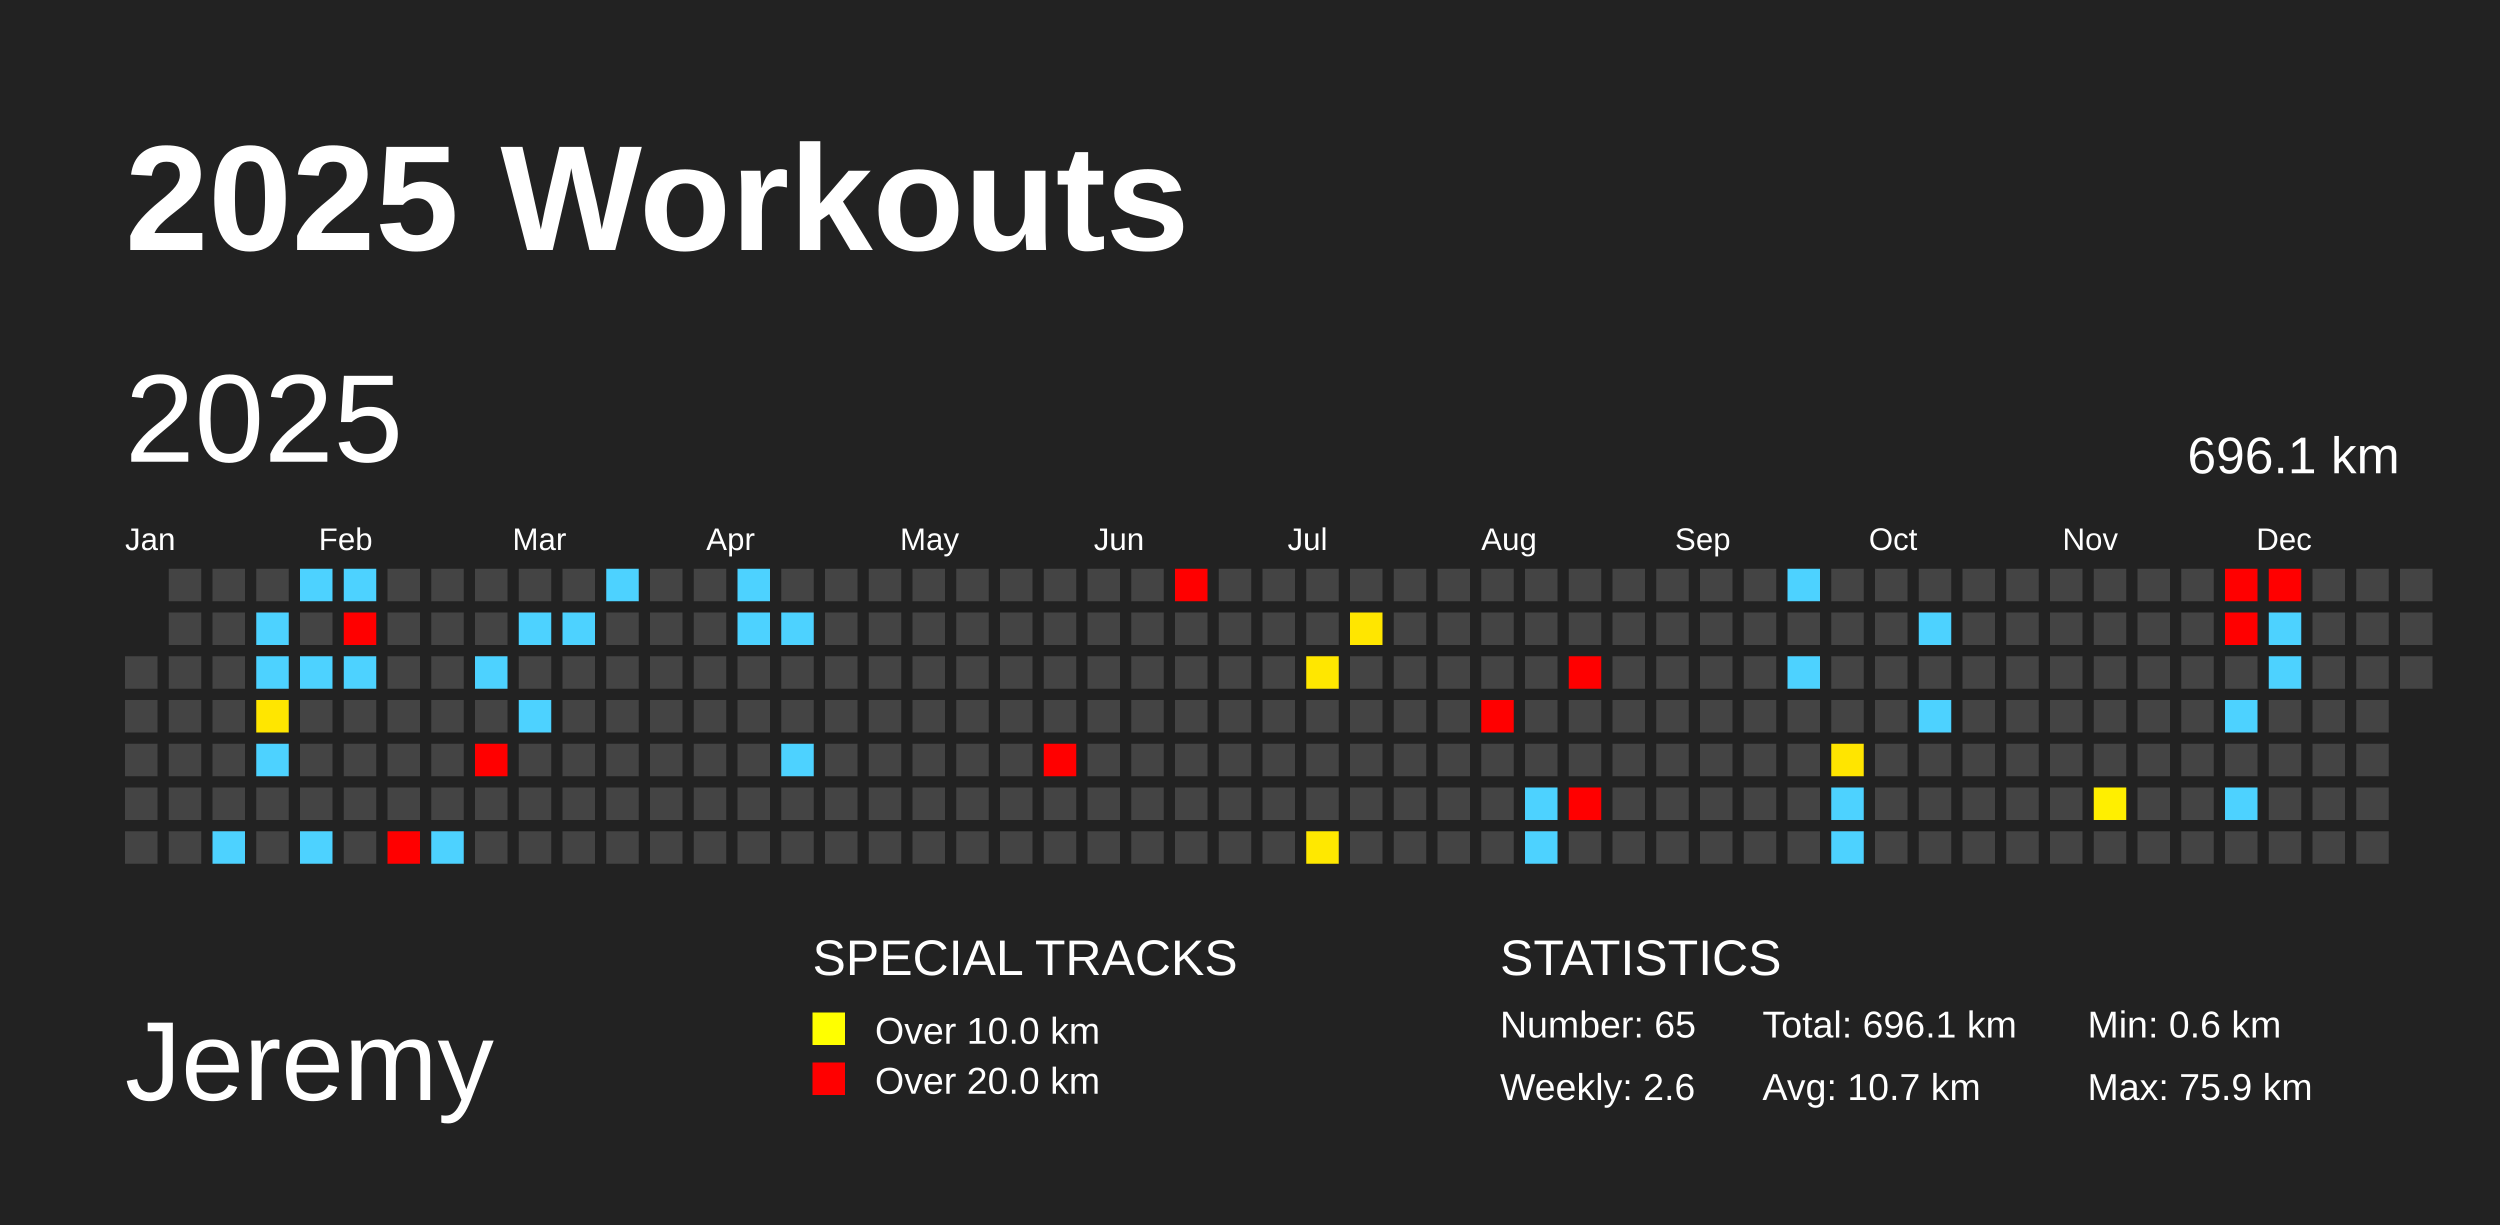
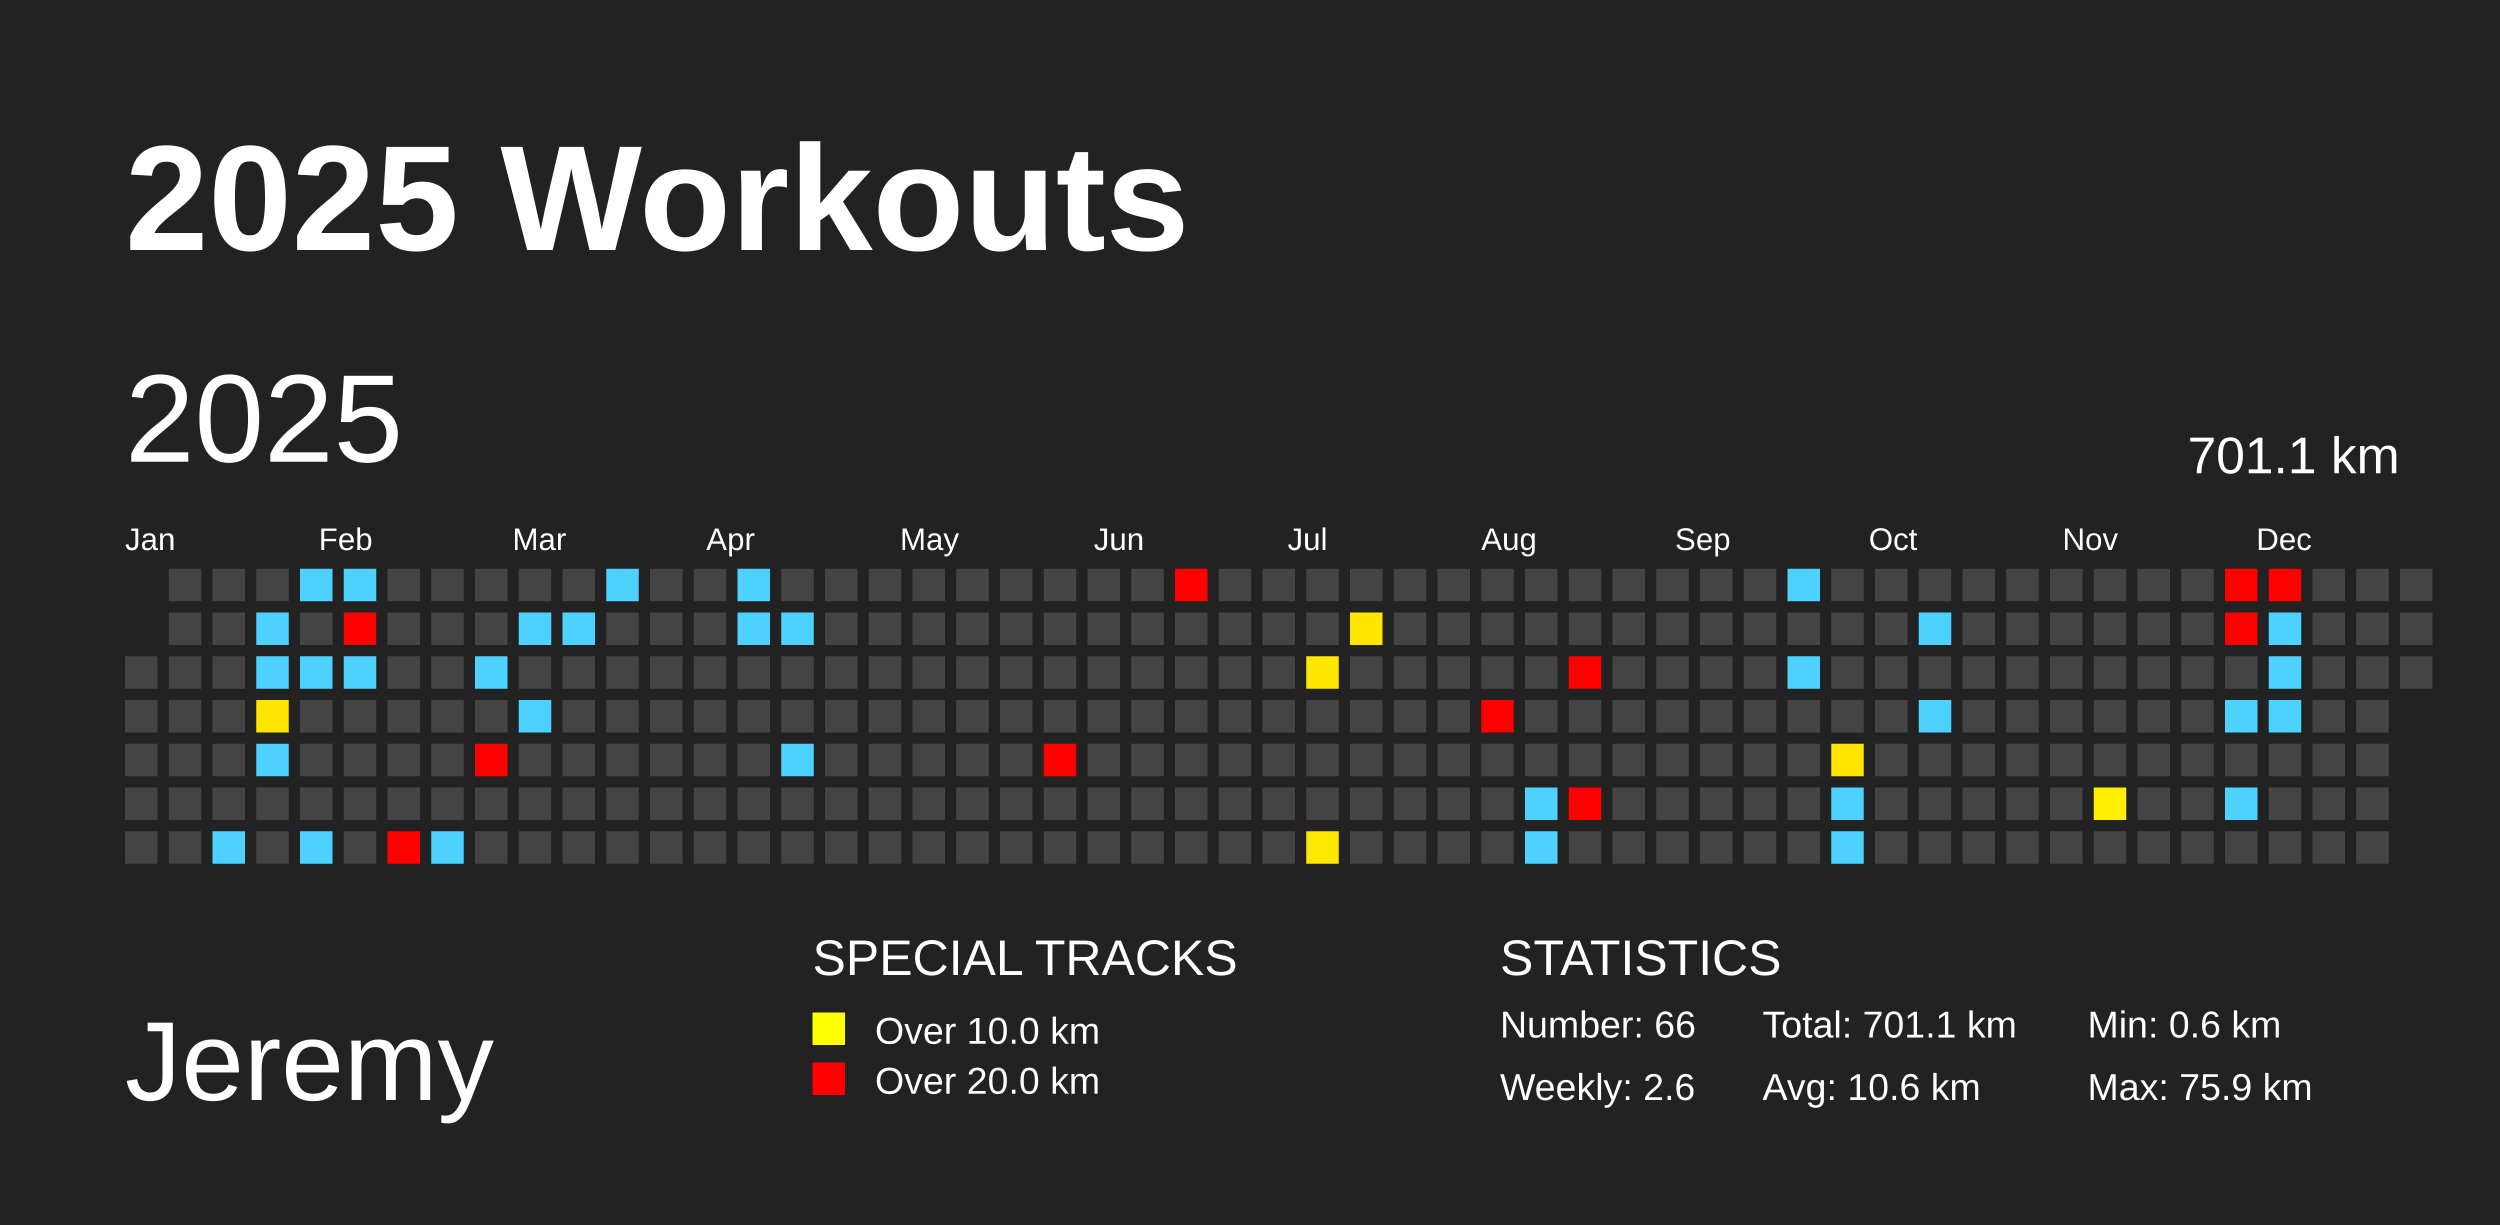
<svg xmlns="http://www.w3.org/2000/svg" baseProfile="full" height="98mm" version="1.1" viewBox="0,0,200,98" width="200mm">
  <defs />
  <rect fill="#222222" height="98" width="200" x="0" y="0" />
  <text fill="#FFFFFF" style="font-size:12px; font-family:Arial; font-weight:bold;" x="10" y="20">2025 Workouts</text>
  <text fill="#FFFFFF" style="font-size:9px; font-family:Arial" x="10" y="88">Jeremy</text>
  <text fill="#FFFFFF" style="font-size:4px; font-family:Arial" x="65" y="78">SPECIAL TRACKS</text>
  <rect fill="yellow" height="2.6" width="2.6" x="65" y="81" />
  <text fill="#FFFFFF" style="font-size:3px; font-family:Arial" x="70" y="83.5">Over 10.0 km</text>
  <rect fill="red" height="2.6" width="2.6" x="65" y="85" />
  <text fill="#FFFFFF" style="font-size:3px; font-family:Arial" x="70" y="87.5">Over 20.0 km</text>
  <text fill="#FFFFFF" style="font-size:4px; font-family:Arial" x="120" y="78">STATISTICS</text>
-   <text fill="#FFFFFF" style="font-size:3px; font-family:Arial" x="120" y="83">Number: 65</text>
+   <text fill="#FFFFFF" style="font-size:3px; font-family:Arial" x="120" y="83">Number: 66</text>
  <text fill="#FFFFFF" style="font-size:3px; font-family:Arial" x="120" y="88">Weekly: 2.6</text>
-   <text fill="#FFFFFF" style="font-size:3px; font-family:Arial" x="141" y="83">Total: 696.1 km</text>
-   <text fill="#FFFFFF" style="font-size:3px; font-family:Arial" x="141" y="88">Avg: 10.7 km</text>
+   <text fill="#FFFFFF" style="font-size:3px; font-family:Arial" x="141" y="83">Total: 701.1 km</text>
+   <text fill="#FFFFFF" style="font-size:3px; font-family:Arial" x="141" y="88">Avg: 10.6 km</text>
  <text fill="#FFFFFF" style="font-size:3px; font-family:Arial" x="167" y="83">Min: 0.6 km</text>
  <text fill="#FFFFFF" style="font-size:3px; font-family:Arial" x="167" y="88">Max: 75.9 km</text>
  <text dominant-baseline="hanging" fill="#FFFFFF" style="font-size:10.0px; font-family:Arial;" x="10" y="30">2025</text>
-   <text dominant-baseline="hanging" fill="#FFFFFF" style="font-size:4.125px; font-family:Arial;" x="175" y="35">696.1 km</text>
+   <text dominant-baseline="hanging" fill="#FFFFFF" style="font-size:4.125px; font-family:Arial;" x="175" y="35">701.1 km</text>
  <text fill="#FFFFFF" style="font-size:2.5px; font-family:Arial" x="10.0" y="44">Jan</text>
  <text fill="#FFFFFF" style="font-size:2.5px; font-family:Arial" x="25.5" y="44">Feb</text>
  <text fill="#FFFFFF" style="font-size:2.5px; font-family:Arial" x="41.0" y="44">Mar</text>
  <text fill="#FFFFFF" style="font-size:2.5px; font-family:Arial" x="56.5" y="44">Apr</text>
  <text fill="#FFFFFF" style="font-size:2.5px; font-family:Arial" x="72.0" y="44">May</text>
  <text fill="#FFFFFF" style="font-size:2.5px; font-family:Arial" x="87.5" y="44">Jun</text>
  <text fill="#FFFFFF" style="font-size:2.5px; font-family:Arial" x="103.0" y="44">Jul</text>
  <text fill="#FFFFFF" style="font-size:2.5px; font-family:Arial" x="118.5" y="44">Aug</text>
  <text fill="#FFFFFF" style="font-size:2.5px; font-family:Arial" x="134.0" y="44">Sep</text>
  <text fill="#FFFFFF" style="font-size:2.5px; font-family:Arial" x="149.5" y="44">Oct</text>
  <text fill="#FFFFFF" style="font-size:2.5px; font-family:Arial" x="165.0" y="44">Nov</text>
  <text fill="#FFFFFF" style="font-size:2.5px; font-family:Arial" x="180.5" y="44">Dec</text>
  <rect fill="#444444" height="2.6" width="2.6" x="10.0" y="52.5" />
  <rect fill="#444444" height="2.6" width="2.6" x="10.0" y="56.0" />
  <rect fill="#444444" height="2.6" width="2.6" x="10.0" y="59.5" />
  <rect fill="#444444" height="2.6" width="2.6" x="10.0" y="63.0" />
  <rect fill="#444444" height="2.6" width="2.6" x="10.0" y="66.5" />
  <rect fill="#444444" height="2.6" width="2.6" x="13.5" y="45.5" />
  <rect fill="#444444" height="2.6" width="2.6" x="13.5" y="49.0" />
  <rect fill="#444444" height="2.6" width="2.6" x="13.5" y="52.5" />
  <rect fill="#444444" height="2.6" width="2.6" x="13.5" y="56.0" />
  <rect fill="#444444" height="2.6" width="2.6" x="13.5" y="59.5" />
  <rect fill="#444444" height="2.6" width="2.6" x="13.5" y="63.0" />
  <rect fill="#444444" height="2.6" width="2.6" x="13.5" y="66.5" />
  <rect fill="#444444" height="2.6" width="2.6" x="17.0" y="45.5" />
  <rect fill="#444444" height="2.6" width="2.6" x="17.0" y="49.0" />
  <rect fill="#444444" height="2.6" width="2.6" x="17.0" y="52.5" />
  <rect fill="#444444" height="2.6" width="2.6" x="17.0" y="56.0" />
  <rect fill="#444444" height="2.6" width="2.6" x="17.0" y="59.5" />
  <rect fill="#444444" height="2.6" width="2.6" x="17.0" y="63.0" />
  <rect fill="#4dd2ff" height="2.6" width="2.6" x="17.0" y="66.5" />
  <rect fill="#444444" height="2.6" width="2.6" x="20.5" y="45.5" />
  <rect fill="#4dd2ff" height="2.6" width="2.6" x="20.5" y="49.0" />
  <rect fill="#4dd2ff" height="2.6" width="2.6" x="20.5" y="52.5" />
  <rect fill="#ffe600" height="2.6" width="2.6" x="20.5" y="56.0" />
  <rect fill="#4dd2ff" height="2.6" width="2.6" x="20.5" y="59.5" />
  <rect fill="#444444" height="2.6" width="2.6" x="20.5" y="63.0" />
  <rect fill="#444444" height="2.6" width="2.6" x="20.5" y="66.5" />
  <rect fill="#4dd2ff" height="2.6" width="2.6" x="24.0" y="45.5" />
  <rect fill="#444444" height="2.6" width="2.6" x="24.0" y="49.0" />
  <rect fill="#4dd2ff" height="2.6" width="2.6" x="24.0" y="52.5" />
  <rect fill="#444444" height="2.6" width="2.6" x="24.0" y="56.0" />
  <rect fill="#444444" height="2.6" width="2.6" x="24.0" y="59.5" />
  <rect fill="#444444" height="2.6" width="2.6" x="24.0" y="63.0" />
  <rect fill="#4dd2ff" height="2.6" width="2.6" x="24.0" y="66.5" />
  <rect fill="#4dd2ff" height="2.6" width="2.6" x="27.5" y="45.5" />
  <rect fill="red" height="2.6" width="2.6" x="27.5" y="49.0" />
  <rect fill="#4dd2ff" height="2.6" width="2.6" x="27.5" y="52.5" />
  <rect fill="#444444" height="2.6" width="2.6" x="27.5" y="56.0" />
  <rect fill="#444444" height="2.6" width="2.6" x="27.5" y="59.5" />
  <rect fill="#444444" height="2.6" width="2.6" x="27.5" y="63.0" />
  <rect fill="#444444" height="2.6" width="2.6" x="27.5" y="66.5" />
  <rect fill="#444444" height="2.6" width="2.6" x="31.0" y="45.5" />
  <rect fill="#444444" height="2.6" width="2.6" x="31.0" y="49.0" />
  <rect fill="#444444" height="2.6" width="2.6" x="31.0" y="52.5" />
  <rect fill="#444444" height="2.6" width="2.6" x="31.0" y="56.0" />
  <rect fill="#444444" height="2.6" width="2.6" x="31.0" y="59.5" />
  <rect fill="#444444" height="2.6" width="2.6" x="31.0" y="63.0" />
  <rect fill="red" height="2.6" width="2.6" x="31.0" y="66.5" />
  <rect fill="#444444" height="2.6" width="2.6" x="34.5" y="45.5" />
  <rect fill="#444444" height="2.6" width="2.6" x="34.5" y="49.0" />
  <rect fill="#444444" height="2.6" width="2.6" x="34.5" y="52.5" />
  <rect fill="#444444" height="2.6" width="2.6" x="34.5" y="56.0" />
  <rect fill="#444444" height="2.6" width="2.6" x="34.5" y="59.5" />
  <rect fill="#444444" height="2.6" width="2.6" x="34.5" y="63.0" />
  <rect fill="#4dd2ff" height="2.6" width="2.6" x="34.5" y="66.5" />
  <rect fill="#444444" height="2.6" width="2.6" x="38.0" y="45.5" />
  <rect fill="#444444" height="2.6" width="2.6" x="38.0" y="49.0" />
  <rect fill="#4dd2ff" height="2.6" width="2.6" x="38.0" y="52.5" />
  <rect fill="#444444" height="2.6" width="2.6" x="38.0" y="56.0" />
  <rect fill="red" height="2.6" width="2.6" x="38.0" y="59.5" />
  <rect fill="#444444" height="2.6" width="2.6" x="38.0" y="63.0" />
  <rect fill="#444444" height="2.6" width="2.6" x="38.0" y="66.5" />
  <rect fill="#444444" height="2.6" width="2.6" x="41.5" y="45.5" />
  <rect fill="#4dd2ff" height="2.6" width="2.6" x="41.5" y="49.0" />
  <rect fill="#444444" height="2.6" width="2.6" x="41.5" y="52.5" />
  <rect fill="#4dd2ff" height="2.6" width="2.6" x="41.5" y="56.0" />
  <rect fill="#444444" height="2.6" width="2.6" x="41.5" y="59.5" />
  <rect fill="#444444" height="2.6" width="2.6" x="41.5" y="63.0" />
  <rect fill="#444444" height="2.6" width="2.6" x="41.5" y="66.5" />
  <rect fill="#444444" height="2.6" width="2.6" x="45.0" y="45.5" />
  <rect fill="#4dd2ff" height="2.6" width="2.6" x="45.0" y="49.0" />
  <rect fill="#444444" height="2.6" width="2.6" x="45.0" y="52.5" />
  <rect fill="#444444" height="2.6" width="2.6" x="45.0" y="56.0" />
  <rect fill="#444444" height="2.6" width="2.6" x="45.0" y="59.5" />
  <rect fill="#444444" height="2.6" width="2.6" x="45.0" y="63.0" />
  <rect fill="#444444" height="2.6" width="2.6" x="45.0" y="66.5" />
  <rect fill="#4dd2ff" height="2.6" width="2.6" x="48.5" y="45.5" />
  <rect fill="#444444" height="2.6" width="2.6" x="48.5" y="49.0" />
  <rect fill="#444444" height="2.6" width="2.6" x="48.5" y="52.5" />
  <rect fill="#444444" height="2.6" width="2.6" x="48.5" y="56.0" />
  <rect fill="#444444" height="2.6" width="2.6" x="48.5" y="59.5" />
  <rect fill="#444444" height="2.6" width="2.6" x="48.5" y="63.0" />
  <rect fill="#444444" height="2.6" width="2.6" x="48.5" y="66.5" />
  <rect fill="#444444" height="2.6" width="2.6" x="52.0" y="45.5" />
  <rect fill="#444444" height="2.6" width="2.6" x="52.0" y="49.0" />
  <rect fill="#444444" height="2.6" width="2.6" x="52.0" y="52.5" />
  <rect fill="#444444" height="2.6" width="2.6" x="52.0" y="56.0" />
  <rect fill="#444444" height="2.6" width="2.6" x="52.0" y="59.5" />
  <rect fill="#444444" height="2.6" width="2.6" x="52.0" y="63.0" />
  <rect fill="#444444" height="2.6" width="2.6" x="52.0" y="66.5" />
  <rect fill="#444444" height="2.6" width="2.6" x="55.5" y="45.5" />
  <rect fill="#444444" height="2.6" width="2.6" x="55.5" y="49.0" />
  <rect fill="#444444" height="2.6" width="2.6" x="55.5" y="52.5" />
  <rect fill="#444444" height="2.6" width="2.6" x="55.5" y="56.0" />
  <rect fill="#444444" height="2.6" width="2.6" x="55.5" y="59.5" />
  <rect fill="#444444" height="2.6" width="2.6" x="55.5" y="63.0" />
  <rect fill="#444444" height="2.6" width="2.6" x="55.5" y="66.5" />
  <rect fill="#4dd2ff" height="2.6" width="2.6" x="59.0" y="45.5" />
  <rect fill="#4dd2ff" height="2.6" width="2.6" x="59.0" y="49.0" />
  <rect fill="#444444" height="2.6" width="2.6" x="59.0" y="52.5" />
  <rect fill="#444444" height="2.6" width="2.6" x="59.0" y="56.0" />
  <rect fill="#444444" height="2.6" width="2.6" x="59.0" y="59.5" />
  <rect fill="#444444" height="2.6" width="2.6" x="59.0" y="63.0" />
  <rect fill="#444444" height="2.6" width="2.6" x="59.0" y="66.5" />
  <rect fill="#444444" height="2.6" width="2.6" x="62.5" y="45.5" />
  <rect fill="#4dd2ff" height="2.6" width="2.6" x="62.5" y="49.0" />
  <rect fill="#444444" height="2.6" width="2.6" x="62.5" y="52.5" />
  <rect fill="#444444" height="2.6" width="2.6" x="62.5" y="56.0" />
  <rect fill="#4dd2ff" height="2.6" width="2.6" x="62.5" y="59.5" />
  <rect fill="#444444" height="2.6" width="2.6" x="62.5" y="63.0" />
  <rect fill="#444444" height="2.6" width="2.6" x="62.5" y="66.5" />
  <rect fill="#444444" height="2.6" width="2.6" x="66.0" y="45.5" />
  <rect fill="#444444" height="2.6" width="2.6" x="66.0" y="49.0" />
  <rect fill="#444444" height="2.6" width="2.6" x="66.0" y="52.5" />
  <rect fill="#444444" height="2.6" width="2.6" x="66.0" y="56.0" />
  <rect fill="#444444" height="2.6" width="2.6" x="66.0" y="59.5" />
  <rect fill="#444444" height="2.6" width="2.6" x="66.0" y="63.0" />
  <rect fill="#444444" height="2.6" width="2.6" x="66.0" y="66.5" />
  <rect fill="#444444" height="2.6" width="2.6" x="69.5" y="45.5" />
  <rect fill="#444444" height="2.6" width="2.6" x="69.5" y="49.0" />
  <rect fill="#444444" height="2.6" width="2.6" x="69.5" y="52.5" />
  <rect fill="#444444" height="2.6" width="2.6" x="69.5" y="56.0" />
  <rect fill="#444444" height="2.6" width="2.6" x="69.5" y="59.5" />
  <rect fill="#444444" height="2.6" width="2.6" x="69.5" y="63.0" />
  <rect fill="#444444" height="2.6" width="2.6" x="69.5" y="66.5" />
  <rect fill="#444444" height="2.6" width="2.6" x="73.0" y="45.5" />
  <rect fill="#444444" height="2.6" width="2.6" x="73.0" y="49.0" />
  <rect fill="#444444" height="2.6" width="2.6" x="73.0" y="52.5" />
  <rect fill="#444444" height="2.6" width="2.6" x="73.0" y="56.0" />
  <rect fill="#444444" height="2.6" width="2.6" x="73.0" y="59.5" />
  <rect fill="#444444" height="2.6" width="2.6" x="73.0" y="63.0" />
  <rect fill="#444444" height="2.6" width="2.6" x="73.0" y="66.5" />
  <rect fill="#444444" height="2.6" width="2.6" x="76.5" y="45.5" />
  <rect fill="#444444" height="2.6" width="2.6" x="76.5" y="49.0" />
  <rect fill="#444444" height="2.6" width="2.6" x="76.5" y="52.5" />
  <rect fill="#444444" height="2.6" width="2.6" x="76.5" y="56.0" />
  <rect fill="#444444" height="2.6" width="2.6" x="76.5" y="59.5" />
  <rect fill="#444444" height="2.6" width="2.6" x="76.5" y="63.0" />
  <rect fill="#444444" height="2.6" width="2.6" x="76.5" y="66.5" />
  <rect fill="#444444" height="2.6" width="2.6" x="80.0" y="45.5" />
  <rect fill="#444444" height="2.6" width="2.6" x="80.0" y="49.0" />
  <rect fill="#444444" height="2.6" width="2.6" x="80.0" y="52.5" />
  <rect fill="#444444" height="2.6" width="2.6" x="80.0" y="56.0" />
  <rect fill="#444444" height="2.6" width="2.6" x="80.0" y="59.5" />
  <rect fill="#444444" height="2.6" width="2.6" x="80.0" y="63.0" />
  <rect fill="#444444" height="2.6" width="2.6" x="80.0" y="66.5" />
  <rect fill="#444444" height="2.6" width="2.6" x="83.5" y="45.5" />
  <rect fill="#444444" height="2.6" width="2.6" x="83.5" y="49.0" />
  <rect fill="#444444" height="2.6" width="2.6" x="83.5" y="52.5" />
  <rect fill="#444444" height="2.6" width="2.6" x="83.5" y="56.0" />
  <rect fill="red" height="2.6" width="2.6" x="83.5" y="59.5" />
  <rect fill="#444444" height="2.6" width="2.6" x="83.5" y="63.0" />
  <rect fill="#444444" height="2.6" width="2.6" x="83.5" y="66.5" />
  <rect fill="#444444" height="2.6" width="2.6" x="87.0" y="45.5" />
  <rect fill="#444444" height="2.6" width="2.6" x="87.0" y="49.0" />
  <rect fill="#444444" height="2.6" width="2.6" x="87.0" y="52.5" />
  <rect fill="#444444" height="2.6" width="2.6" x="87.0" y="56.0" />
  <rect fill="#444444" height="2.6" width="2.6" x="87.0" y="59.5" />
  <rect fill="#444444" height="2.6" width="2.6" x="87.0" y="63.0" />
  <rect fill="#444444" height="2.6" width="2.6" x="87.0" y="66.5" />
  <rect fill="#444444" height="2.6" width="2.6" x="90.5" y="45.5" />
  <rect fill="#444444" height="2.6" width="2.6" x="90.5" y="49.0" />
  <rect fill="#444444" height="2.6" width="2.6" x="90.5" y="52.5" />
  <rect fill="#444444" height="2.6" width="2.6" x="90.5" y="56.0" />
  <rect fill="#444444" height="2.6" width="2.6" x="90.5" y="59.5" />
  <rect fill="#444444" height="2.6" width="2.6" x="90.5" y="63.0" />
  <rect fill="#444444" height="2.6" width="2.6" x="90.5" y="66.5" />
  <rect fill="red" height="2.6" width="2.6" x="94.0" y="45.5" />
  <rect fill="#444444" height="2.6" width="2.6" x="94.0" y="49.0" />
  <rect fill="#444444" height="2.6" width="2.6" x="94.0" y="52.5" />
  <rect fill="#444444" height="2.6" width="2.6" x="94.0" y="56.0" />
  <rect fill="#444444" height="2.6" width="2.6" x="94.0" y="59.5" />
  <rect fill="#444444" height="2.6" width="2.6" x="94.0" y="63.0" />
  <rect fill="#444444" height="2.6" width="2.6" x="94.0" y="66.5" />
  <rect fill="#444444" height="2.6" width="2.6" x="97.5" y="45.5" />
  <rect fill="#444444" height="2.6" width="2.6" x="97.5" y="49.0" />
  <rect fill="#444444" height="2.6" width="2.6" x="97.5" y="52.5" />
  <rect fill="#444444" height="2.6" width="2.6" x="97.5" y="56.0" />
  <rect fill="#444444" height="2.6" width="2.6" x="97.5" y="59.5" />
  <rect fill="#444444" height="2.6" width="2.6" x="97.5" y="63.0" />
  <rect fill="#444444" height="2.6" width="2.6" x="97.5" y="66.5" />
  <rect fill="#444444" height="2.6" width="2.6" x="101.0" y="45.5" />
  <rect fill="#444444" height="2.6" width="2.6" x="101.0" y="49.0" />
  <rect fill="#444444" height="2.6" width="2.6" x="101.0" y="52.5" />
  <rect fill="#444444" height="2.6" width="2.6" x="101.0" y="56.0" />
  <rect fill="#444444" height="2.6" width="2.6" x="101.0" y="59.5" />
  <rect fill="#444444" height="2.6" width="2.6" x="101.0" y="63.0" />
  <rect fill="#444444" height="2.6" width="2.6" x="101.0" y="66.5" />
  <rect fill="#444444" height="2.6" width="2.6" x="104.5" y="45.5" />
  <rect fill="#444444" height="2.6" width="2.6" x="104.5" y="49.0" />
  <rect fill="#ffe700" height="2.6" width="2.6" x="104.5" y="52.5" />
  <rect fill="#444444" height="2.6" width="2.6" x="104.5" y="56.0" />
  <rect fill="#444444" height="2.6" width="2.6" x="104.5" y="59.5" />
  <rect fill="#444444" height="2.6" width="2.6" x="104.5" y="63.0" />
  <rect fill="#ffe800" height="2.6" width="2.6" x="104.5" y="66.5" />
  <rect fill="#444444" height="2.6" width="2.6" x="108.0" y="45.5" />
  <rect fill="#ffe600" height="2.6" width="2.6" x="108.0" y="49.0" />
  <rect fill="#444444" height="2.6" width="2.6" x="108.0" y="52.5" />
  <rect fill="#444444" height="2.6" width="2.6" x="108.0" y="56.0" />
  <rect fill="#444444" height="2.6" width="2.6" x="108.0" y="59.5" />
  <rect fill="#444444" height="2.6" width="2.6" x="108.0" y="63.0" />
  <rect fill="#444444" height="2.6" width="2.6" x="108.0" y="66.5" />
  <rect fill="#444444" height="2.6" width="2.6" x="111.5" y="45.5" />
  <rect fill="#444444" height="2.6" width="2.6" x="111.5" y="49.0" />
  <rect fill="#444444" height="2.6" width="2.6" x="111.5" y="52.5" />
  <rect fill="#444444" height="2.6" width="2.6" x="111.5" y="56.0" />
  <rect fill="#444444" height="2.6" width="2.6" x="111.5" y="59.5" />
  <rect fill="#444444" height="2.6" width="2.6" x="111.5" y="63.0" />
  <rect fill="#444444" height="2.6" width="2.6" x="111.5" y="66.5" />
  <rect fill="#444444" height="2.6" width="2.6" x="115.0" y="45.5" />
  <rect fill="#444444" height="2.6" width="2.6" x="115.0" y="49.0" />
  <rect fill="#444444" height="2.6" width="2.6" x="115.0" y="52.5" />
  <rect fill="#444444" height="2.6" width="2.6" x="115.0" y="56.0" />
  <rect fill="#444444" height="2.6" width="2.6" x="115.0" y="59.5" />
  <rect fill="#444444" height="2.6" width="2.6" x="115.0" y="63.0" />
  <rect fill="#444444" height="2.6" width="2.6" x="115.0" y="66.5" />
  <rect fill="#444444" height="2.6" width="2.6" x="118.5" y="45.5" />
  <rect fill="#444444" height="2.6" width="2.6" x="118.5" y="49.0" />
  <rect fill="#444444" height="2.6" width="2.6" x="118.5" y="52.5" />
  <rect fill="red" height="2.6" width="2.6" x="118.5" y="56.0" />
  <rect fill="#444444" height="2.6" width="2.6" x="118.5" y="59.5" />
  <rect fill="#444444" height="2.6" width="2.6" x="118.5" y="63.0" />
  <rect fill="#444444" height="2.6" width="2.6" x="118.5" y="66.5" />
  <rect fill="#444444" height="2.6" width="2.6" x="122.0" y="45.5" />
  <rect fill="#444444" height="2.6" width="2.6" x="122.0" y="49.0" />
  <rect fill="#444444" height="2.6" width="2.6" x="122.0" y="52.5" />
  <rect fill="#444444" height="2.6" width="2.6" x="122.0" y="56.0" />
  <rect fill="#444444" height="2.6" width="2.6" x="122.0" y="59.5" />
  <rect fill="#4dd2ff" height="2.6" width="2.6" x="122.0" y="63.0" />
  <rect fill="#4dd2ff" height="2.6" width="2.6" x="122.0" y="66.5" />
  <rect fill="#444444" height="2.6" width="2.6" x="125.5" y="45.5" />
  <rect fill="#444444" height="2.6" width="2.6" x="125.5" y="49.0" />
  <rect fill="red" height="2.6" width="2.6" x="125.5" y="52.5" />
  <rect fill="#444444" height="2.6" width="2.6" x="125.5" y="56.0" />
  <rect fill="#444444" height="2.6" width="2.6" x="125.5" y="59.5" />
  <rect fill="red" height="2.6" width="2.6" x="125.5" y="63.0" />
  <rect fill="#444444" height="2.6" width="2.6" x="125.5" y="66.5" />
  <rect fill="#444444" height="2.6" width="2.6" x="129.0" y="45.5" />
  <rect fill="#444444" height="2.6" width="2.6" x="129.0" y="49.0" />
  <rect fill="#444444" height="2.6" width="2.6" x="129.0" y="52.5" />
  <rect fill="#444444" height="2.6" width="2.6" x="129.0" y="56.0" />
  <rect fill="#444444" height="2.6" width="2.6" x="129.0" y="59.5" />
  <rect fill="#444444" height="2.6" width="2.6" x="129.0" y="63.0" />
  <rect fill="#444444" height="2.6" width="2.6" x="129.0" y="66.5" />
  <rect fill="#444444" height="2.6" width="2.6" x="132.5" y="45.5" />
  <rect fill="#444444" height="2.6" width="2.6" x="132.5" y="49.0" />
  <rect fill="#444444" height="2.6" width="2.6" x="132.5" y="52.5" />
  <rect fill="#444444" height="2.6" width="2.6" x="132.5" y="56.0" />
  <rect fill="#444444" height="2.6" width="2.6" x="132.5" y="59.5" />
  <rect fill="#444444" height="2.6" width="2.6" x="132.5" y="63.0" />
  <rect fill="#444444" height="2.6" width="2.6" x="132.5" y="66.5" />
  <rect fill="#444444" height="2.6" width="2.6" x="136.0" y="45.5" />
  <rect fill="#444444" height="2.6" width="2.6" x="136.0" y="49.0" />
  <rect fill="#444444" height="2.6" width="2.6" x="136.0" y="52.5" />
  <rect fill="#444444" height="2.6" width="2.6" x="136.0" y="56.0" />
  <rect fill="#444444" height="2.6" width="2.6" x="136.0" y="59.5" />
  <rect fill="#444444" height="2.6" width="2.6" x="136.0" y="63.0" />
  <rect fill="#444444" height="2.6" width="2.6" x="136.0" y="66.5" />
  <rect fill="#444444" height="2.6" width="2.6" x="139.5" y="45.5" />
  <rect fill="#444444" height="2.6" width="2.6" x="139.5" y="49.0" />
  <rect fill="#444444" height="2.6" width="2.6" x="139.5" y="52.5" />
  <rect fill="#444444" height="2.6" width="2.6" x="139.5" y="56.0" />
  <rect fill="#444444" height="2.6" width="2.6" x="139.5" y="59.5" />
  <rect fill="#444444" height="2.6" width="2.6" x="139.5" y="63.0" />
  <rect fill="#444444" height="2.6" width="2.6" x="139.5" y="66.5" />
  <rect fill="#4dd2ff" height="2.6" width="2.6" x="143.0" y="45.5" />
  <rect fill="#444444" height="2.6" width="2.6" x="143.0" y="49.0" />
  <rect fill="#4dd2ff" height="2.6" width="2.6" x="143.0" y="52.5" />
  <rect fill="#444444" height="2.6" width="2.6" x="143.0" y="56.0" />
  <rect fill="#444444" height="2.6" width="2.6" x="143.0" y="59.5" />
  <rect fill="#444444" height="2.6" width="2.6" x="143.0" y="63.0" />
  <rect fill="#444444" height="2.6" width="2.6" x="143.0" y="66.5" />
  <rect fill="#444444" height="2.6" width="2.6" x="146.5" y="45.5" />
  <rect fill="#444444" height="2.6" width="2.6" x="146.5" y="49.0" />
  <rect fill="#444444" height="2.6" width="2.6" x="146.5" y="52.5" />
  <rect fill="#444444" height="2.6" width="2.6" x="146.5" y="56.0" />
  <rect fill="#ffe500" height="2.6" width="2.6" x="146.5" y="59.5" />
  <rect fill="#4dd2ff" height="2.6" width="2.6" x="146.5" y="63.0" />
  <rect fill="#4dd2ff" height="2.6" width="2.6" x="146.5" y="66.5" />
  <rect fill="#444444" height="2.6" width="2.6" x="150.0" y="45.5" />
  <rect fill="#444444" height="2.6" width="2.6" x="150.0" y="49.0" />
  <rect fill="#444444" height="2.6" width="2.6" x="150.0" y="52.5" />
  <rect fill="#444444" height="2.6" width="2.6" x="150.0" y="56.0" />
  <rect fill="#444444" height="2.6" width="2.6" x="150.0" y="59.5" />
  <rect fill="#444444" height="2.6" width="2.6" x="150.0" y="63.0" />
  <rect fill="#444444" height="2.6" width="2.6" x="150.0" y="66.5" />
  <rect fill="#444444" height="2.6" width="2.6" x="153.5" y="45.5" />
  <rect fill="#4dd2ff" height="2.6" width="2.6" x="153.5" y="49.0" />
  <rect fill="#444444" height="2.6" width="2.6" x="153.5" y="52.5" />
  <rect fill="#4dd2ff" height="2.6" width="2.6" x="153.5" y="56.0" />
  <rect fill="#444444" height="2.6" width="2.6" x="153.5" y="59.5" />
  <rect fill="#444444" height="2.6" width="2.6" x="153.5" y="63.0" />
  <rect fill="#444444" height="2.6" width="2.6" x="153.5" y="66.5" />
  <rect fill="#444444" height="2.6" width="2.6" x="157.0" y="45.5" />
  <rect fill="#444444" height="2.6" width="2.6" x="157.0" y="49.0" />
  <rect fill="#444444" height="2.6" width="2.6" x="157.0" y="52.5" />
  <rect fill="#444444" height="2.6" width="2.6" x="157.0" y="56.0" />
  <rect fill="#444444" height="2.6" width="2.6" x="157.0" y="59.5" />
  <rect fill="#444444" height="2.6" width="2.6" x="157.0" y="63.0" />
  <rect fill="#444444" height="2.6" width="2.6" x="157.0" y="66.5" />
  <rect fill="#444444" height="2.6" width="2.6" x="160.5" y="45.5" />
  <rect fill="#444444" height="2.6" width="2.6" x="160.5" y="49.0" />
  <rect fill="#444444" height="2.6" width="2.6" x="160.5" y="52.5" />
  <rect fill="#444444" height="2.6" width="2.6" x="160.5" y="56.0" />
  <rect fill="#444444" height="2.6" width="2.6" x="160.5" y="59.5" />
  <rect fill="#444444" height="2.6" width="2.6" x="160.5" y="63.0" />
  <rect fill="#444444" height="2.6" width="2.6" x="160.5" y="66.5" />
  <rect fill="#444444" height="2.6" width="2.6" x="164.0" y="45.5" />
  <rect fill="#444444" height="2.6" width="2.6" x="164.0" y="49.0" />
  <rect fill="#444444" height="2.6" width="2.6" x="164.0" y="52.5" />
  <rect fill="#444444" height="2.6" width="2.6" x="164.0" y="56.0" />
  <rect fill="#444444" height="2.6" width="2.6" x="164.0" y="59.5" />
  <rect fill="#444444" height="2.6" width="2.6" x="164.0" y="63.0" />
  <rect fill="#444444" height="2.6" width="2.6" x="164.0" y="66.5" />
  <rect fill="#444444" height="2.6" width="2.6" x="167.5" y="45.5" />
  <rect fill="#444444" height="2.6" width="2.6" x="167.5" y="49.0" />
  <rect fill="#444444" height="2.6" width="2.6" x="167.5" y="52.5" />
  <rect fill="#444444" height="2.6" width="2.6" x="167.5" y="56.0" />
  <rect fill="#444444" height="2.6" width="2.6" x="167.5" y="59.5" />
  <rect fill="#ffef00" height="2.6" width="2.6" x="167.5" y="63.0" />
  <rect fill="#444444" height="2.6" width="2.6" x="167.5" y="66.5" />
  <rect fill="#444444" height="2.6" width="2.6" x="171.0" y="45.5" />
  <rect fill="#444444" height="2.6" width="2.6" x="171.0" y="49.0" />
  <rect fill="#444444" height="2.6" width="2.6" x="171.0" y="52.5" />
  <rect fill="#444444" height="2.6" width="2.6" x="171.0" y="56.0" />
  <rect fill="#444444" height="2.6" width="2.6" x="171.0" y="59.5" />
  <rect fill="#444444" height="2.6" width="2.6" x="171.0" y="63.0" />
  <rect fill="#444444" height="2.6" width="2.6" x="171.0" y="66.5" />
  <rect fill="#444444" height="2.6" width="2.6" x="174.5" y="45.5" />
  <rect fill="#444444" height="2.6" width="2.6" x="174.5" y="49.0" />
  <rect fill="#444444" height="2.6" width="2.6" x="174.5" y="52.5" />
  <rect fill="#444444" height="2.6" width="2.6" x="174.5" y="56.0" />
  <rect fill="#444444" height="2.6" width="2.6" x="174.5" y="59.5" />
  <rect fill="#444444" height="2.6" width="2.6" x="174.5" y="63.0" />
  <rect fill="#444444" height="2.6" width="2.6" x="174.5" y="66.5" />
  <rect fill="red" height="2.6" width="2.6" x="178.0" y="45.5" />
  <rect fill="red" height="2.6" width="2.6" x="178.0" y="49.0" />
  <rect fill="#444444" height="2.6" width="2.6" x="178.0" y="52.5" />
  <rect fill="#4dd2ff" height="2.6" width="2.6" x="178.0" y="56.0" />
  <rect fill="#444444" height="2.6" width="2.6" x="178.0" y="59.5" />
  <rect fill="#4dd2ff" height="2.6" width="2.6" x="178.0" y="63.0" />
  <rect fill="#444444" height="2.6" width="2.6" x="178.0" y="66.5" />
  <rect fill="red" height="2.6" width="2.6" x="181.5" y="45.5" />
  <rect fill="#4dd2ff" height="2.6" width="2.6" x="181.5" y="49.0" />
  <rect fill="#4dd2ff" height="2.6" width="2.6" x="181.5" y="52.5" />
-   <rect fill="#444444" height="2.6" width="2.6" x="181.5" y="56.0" />
+   <rect fill="#4dd2ff" height="2.6" width="2.6" x="181.5" y="56.0" />
  <rect fill="#444444" height="2.6" width="2.6" x="181.5" y="59.5" />
  <rect fill="#444444" height="2.6" width="2.6" x="181.5" y="63.0" />
  <rect fill="#444444" height="2.6" width="2.6" x="181.5" y="66.5" />
  <rect fill="#444444" height="2.6" width="2.6" x="185.0" y="45.5" />
  <rect fill="#444444" height="2.6" width="2.6" x="185.0" y="49.0" />
  <rect fill="#444444" height="2.6" width="2.6" x="185.0" y="52.5" />
  <rect fill="#444444" height="2.6" width="2.6" x="185.0" y="56.0" />
  <rect fill="#444444" height="2.6" width="2.6" x="185.0" y="59.5" />
  <rect fill="#444444" height="2.6" width="2.6" x="185.0" y="63.0" />
  <rect fill="#444444" height="2.6" width="2.6" x="185.0" y="66.5" />
  <rect fill="#444444" height="2.6" width="2.6" x="188.5" y="45.5" />
  <rect fill="#444444" height="2.6" width="2.6" x="188.5" y="49.0" />
  <rect fill="#444444" height="2.6" width="2.6" x="188.5" y="52.5" />
  <rect fill="#444444" height="2.6" width="2.6" x="188.5" y="56.0" />
  <rect fill="#444444" height="2.6" width="2.6" x="188.5" y="59.5" />
  <rect fill="#444444" height="2.6" width="2.6" x="188.5" y="63.0" />
  <rect fill="#444444" height="2.6" width="2.6" x="188.5" y="66.5" />
  <rect fill="#444444" height="2.6" width="2.6" x="192.0" y="45.5" />
  <rect fill="#444444" height="2.6" width="2.6" x="192.0" y="49.0" />
  <rect fill="#444444" height="2.6" width="2.6" x="192.0" y="52.5" />
</svg>
